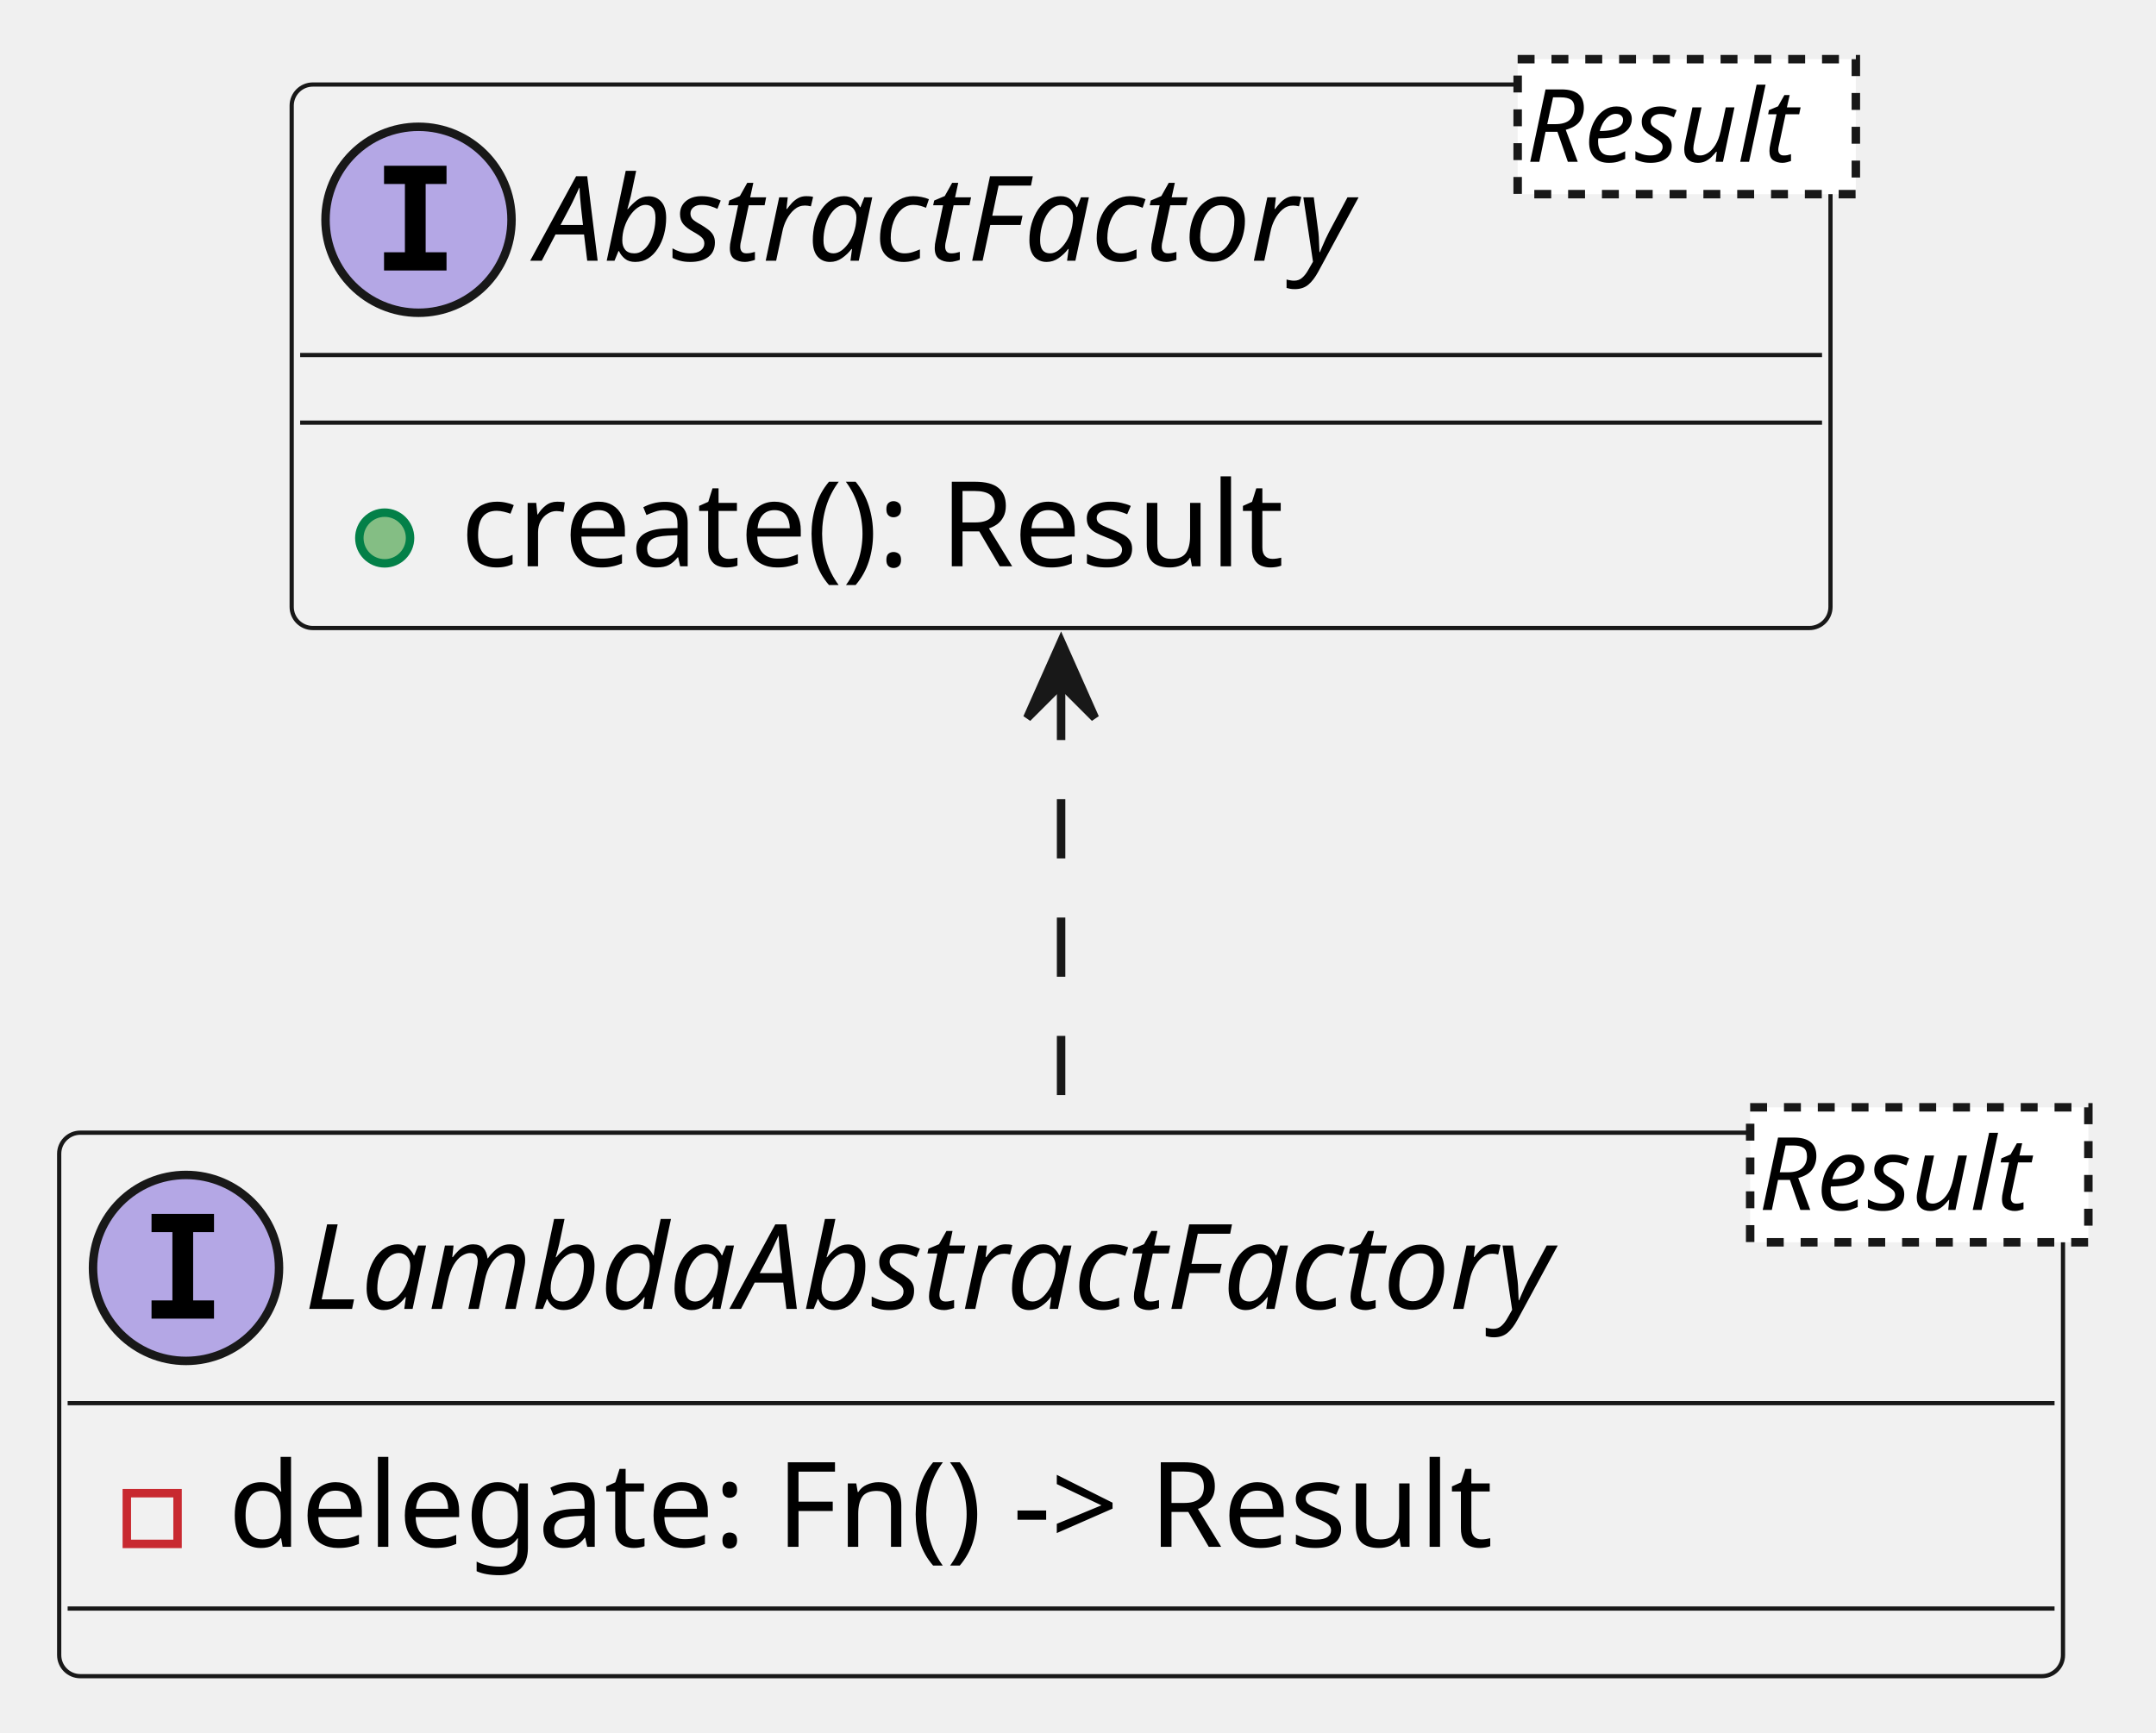
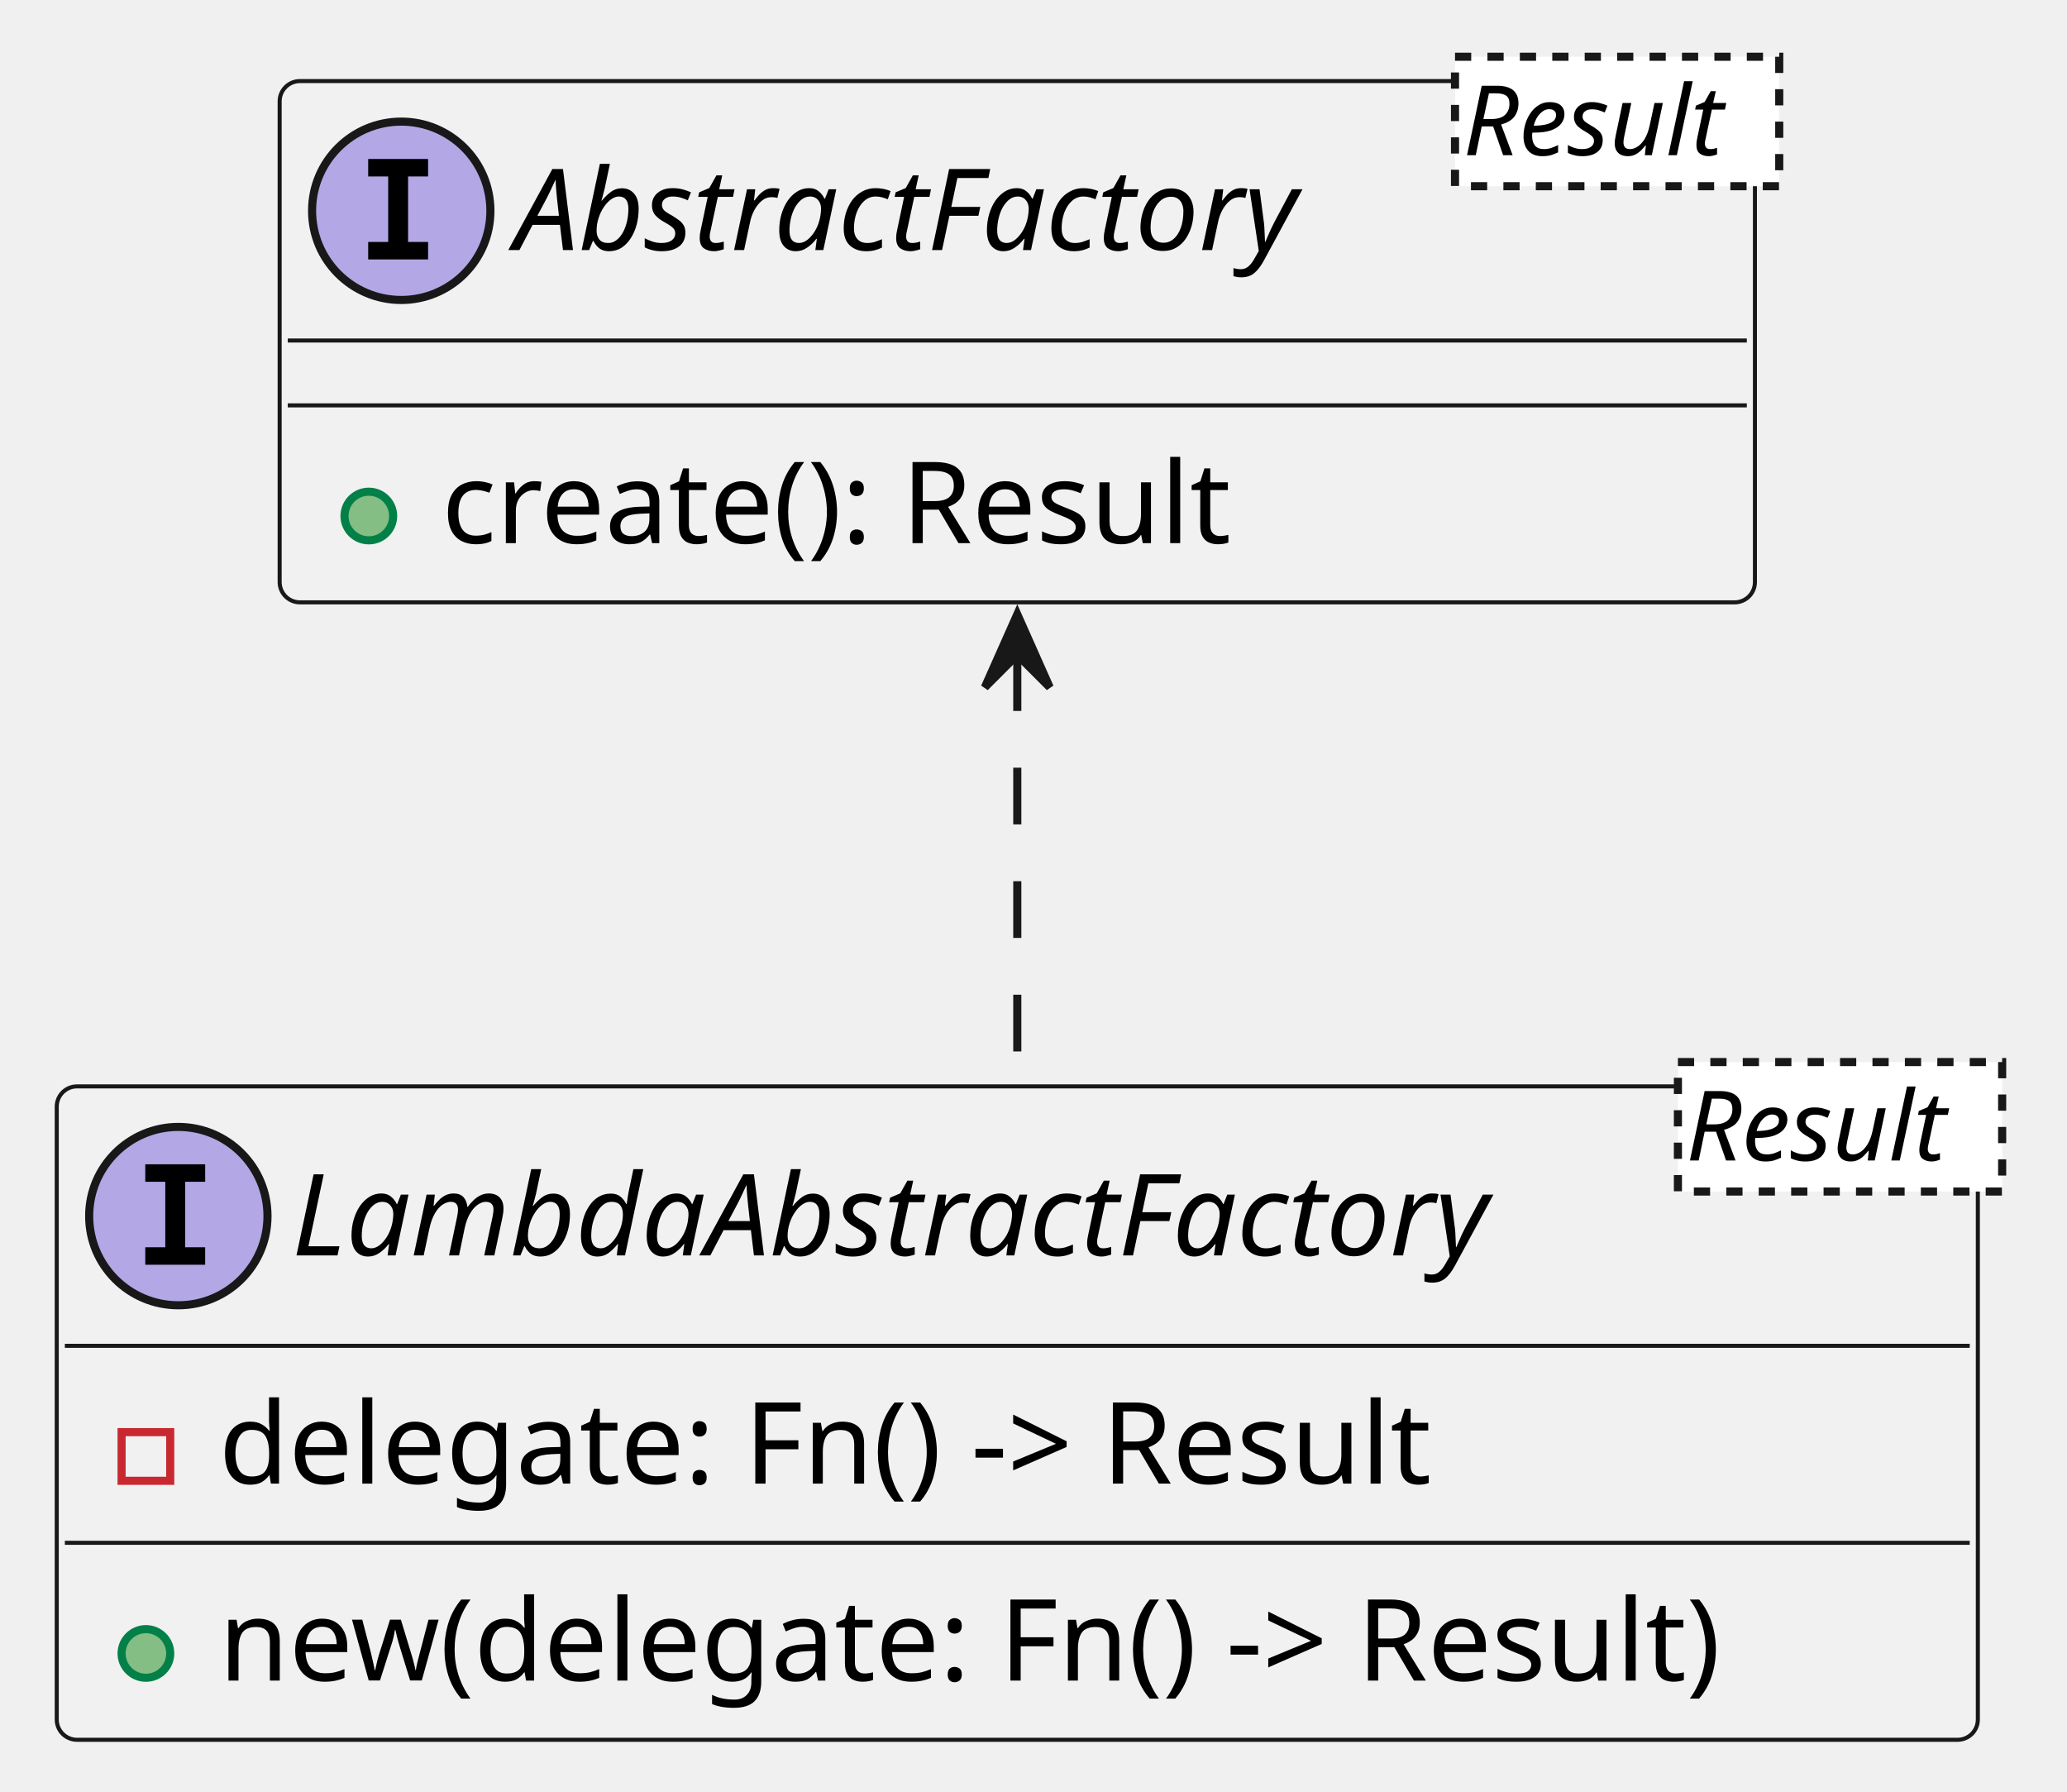
- <svg xmlns="http://www.w3.org/2000/svg" contentStyleType="text/css" height="205px" preserveAspectRatio="none" style="width:255px;height:205px;background:#FFFFFF;" version="1.1" viewBox="0 0 255 205" width="255px" zoomAndPan="magnify">
+ <svg xmlns="http://www.w3.org/2000/svg" contentStyleType="text/css" height="221px" preserveAspectRatio="none" style="width:255px;height:221px;background:#FFFFFF;" version="1.1" viewBox="0 0 255 221" width="255px" zoomAndPan="magnify">
  <defs />
  <g>
    <g id="elem_fact">
      <rect codeLine="2" fill="#F1F1F1" height="64.297" id="fact" rx="2.5" ry="2.5" style="stroke:#181818;stroke-width:0.5;" width="182" x="34.5" y="10" />
      <ellipse cx="49.5" cy="26" fill="#B4A7E5" rx="11" ry="11" style="stroke:#181818;stroke-width:1.0;" />
      <path d="M45.422,21.766 L45.422,19.609 L52.812,19.609 L52.812,21.766 L50.344,21.766 L50.344,29.844 L52.812,29.844 L52.812,32 L45.422,32 L45.422,29.844 L47.891,29.844 L47.891,21.766 L45.422,21.766 Z " fill="#000000" />
      <text fill="#000000" font-family="sans-serif" font-size="14" font-style="italic" lengthAdjust="spacing" textLength="108" x="63.5" y="30.847">AbstractFactory</text>
      <rect fill="#FFFFFF" height="15.969" style="stroke:#181818;stroke-width:1.0;stroke-dasharray:2.0,2.0;" width="40" x="179.5" y="7" />
      <text fill="#000000" font-family="sans-serif" font-size="12" font-style="italic" lengthAdjust="spacing" textLength="38" x="180.5" y="19.139">Result</text>
      <line style="stroke:#181818;stroke-width:0.5;" x1="35.5" x2="215.5" y1="42" y2="42" />
      <line style="stroke:#181818;stroke-width:0.5;" x1="35.5" x2="215.5" y1="50" y2="50" />
      <ellipse cx="45.5" cy="63.648" fill="#84BE84" rx="3" ry="3" style="stroke:#038048;stroke-width:1.0;" />
      <text fill="#000000" font-family="sans-serif" font-size="14" lengthAdjust="spacing" textLength="107" x="54.5" y="66.995">create(): Result</text>
    </g>
    <g id="elem_lbdfact">
-       <rect codeLine="6" fill="#F1F1F1" height="64.297" id="lbdfact" rx="2.5" ry="2.5" style="stroke:#181818;stroke-width:0.5;" width="237" x="7" y="134" />
+       <rect codeLine="6" fill="#F1F1F1" height="80.594" id="lbdfact" rx="2.5" ry="2.5" style="stroke:#181818;stroke-width:0.5;" width="237" x="7" y="134" />
      <ellipse cx="22" cy="150" fill="#B4A7E5" rx="11" ry="11" style="stroke:#181818;stroke-width:1.0;" />
      <path d="M17.922,145.766 L17.922,143.609 L25.312,143.609 L25.312,145.766 L22.844,145.766 L22.844,153.844 L25.312,153.844 L25.312,156 L17.922,156 L17.922,153.844 L20.391,153.844 L20.391,145.766 L17.922,145.766 Z " fill="#000000" />
      <text fill="#000000" font-family="sans-serif" font-size="14" font-style="italic" lengthAdjust="spacing" textLength="163" x="36" y="154.847">LambdaAbstractFactory</text>
      <rect fill="#FFFFFF" height="15.969" style="stroke:#181818;stroke-width:1.0;stroke-dasharray:2.0,2.0;" width="40" x="207" y="131" />
      <text fill="#000000" font-family="sans-serif" font-size="12" font-style="italic" lengthAdjust="spacing" textLength="38" x="208" y="143.139">Result</text>
      <line style="stroke:#181818;stroke-width:0.5;" x1="8" x2="243" y1="166" y2="166" />
      <rect fill="none" height="6" style="stroke:#C82930;stroke-width:1.0;" width="6" x="15" y="176.648" />
      <text fill="#000000" font-family="sans-serif" font-size="14" lengthAdjust="spacing" textLength="166" x="27" y="182.995">delegate: Fn() -&gt; Result</text>
      <line style="stroke:#181818;stroke-width:0.5;" x1="8" x2="243" y1="190.297" y2="190.297" />
+       <ellipse cx="18" cy="203.945" fill="#84BE84" rx="3" ry="3" style="stroke:#038048;stroke-width:1.0;" />
+       <text fill="#000000" font-family="sans-serif" font-size="14" lengthAdjust="spacing" textLength="205" x="27" y="207.292">new(delegate: Fn() -&gt; Result)</text>
    </g>
    <g id="link_fact_lbdfact">
-       <path codeLine="10" d="M125.5,80.55 C125.5,97.58 125.5,117.48 125.5,133.69 " fill="none" id="fact-backto-lbdfact" style="stroke:#181818;stroke-width:1.0;stroke-dasharray:7.0,7.0;" />
-       <polygon fill="#181818" points="125.5,75.93,121.5,84.93,125.5,80.93,129.5,84.93,125.5,75.93" style="stroke:#181818;stroke-width:1.0;" />
+       <path codeLine="11" d="M125.5,80.69 C125.5,97.27 125.5,116.76 125.5,133.59 " fill="none" id="fact-backto-lbdfact" style="stroke:#181818;stroke-width:1.0;stroke-dasharray:7.0,7.0;" />
+       <polygon fill="#181818" points="125.5,75.77,121.5,84.77,125.5,80.77,129.5,84.77,125.5,75.77" style="stroke:#181818;stroke-width:1.0;" />
    </g>
  </g>
</svg>
